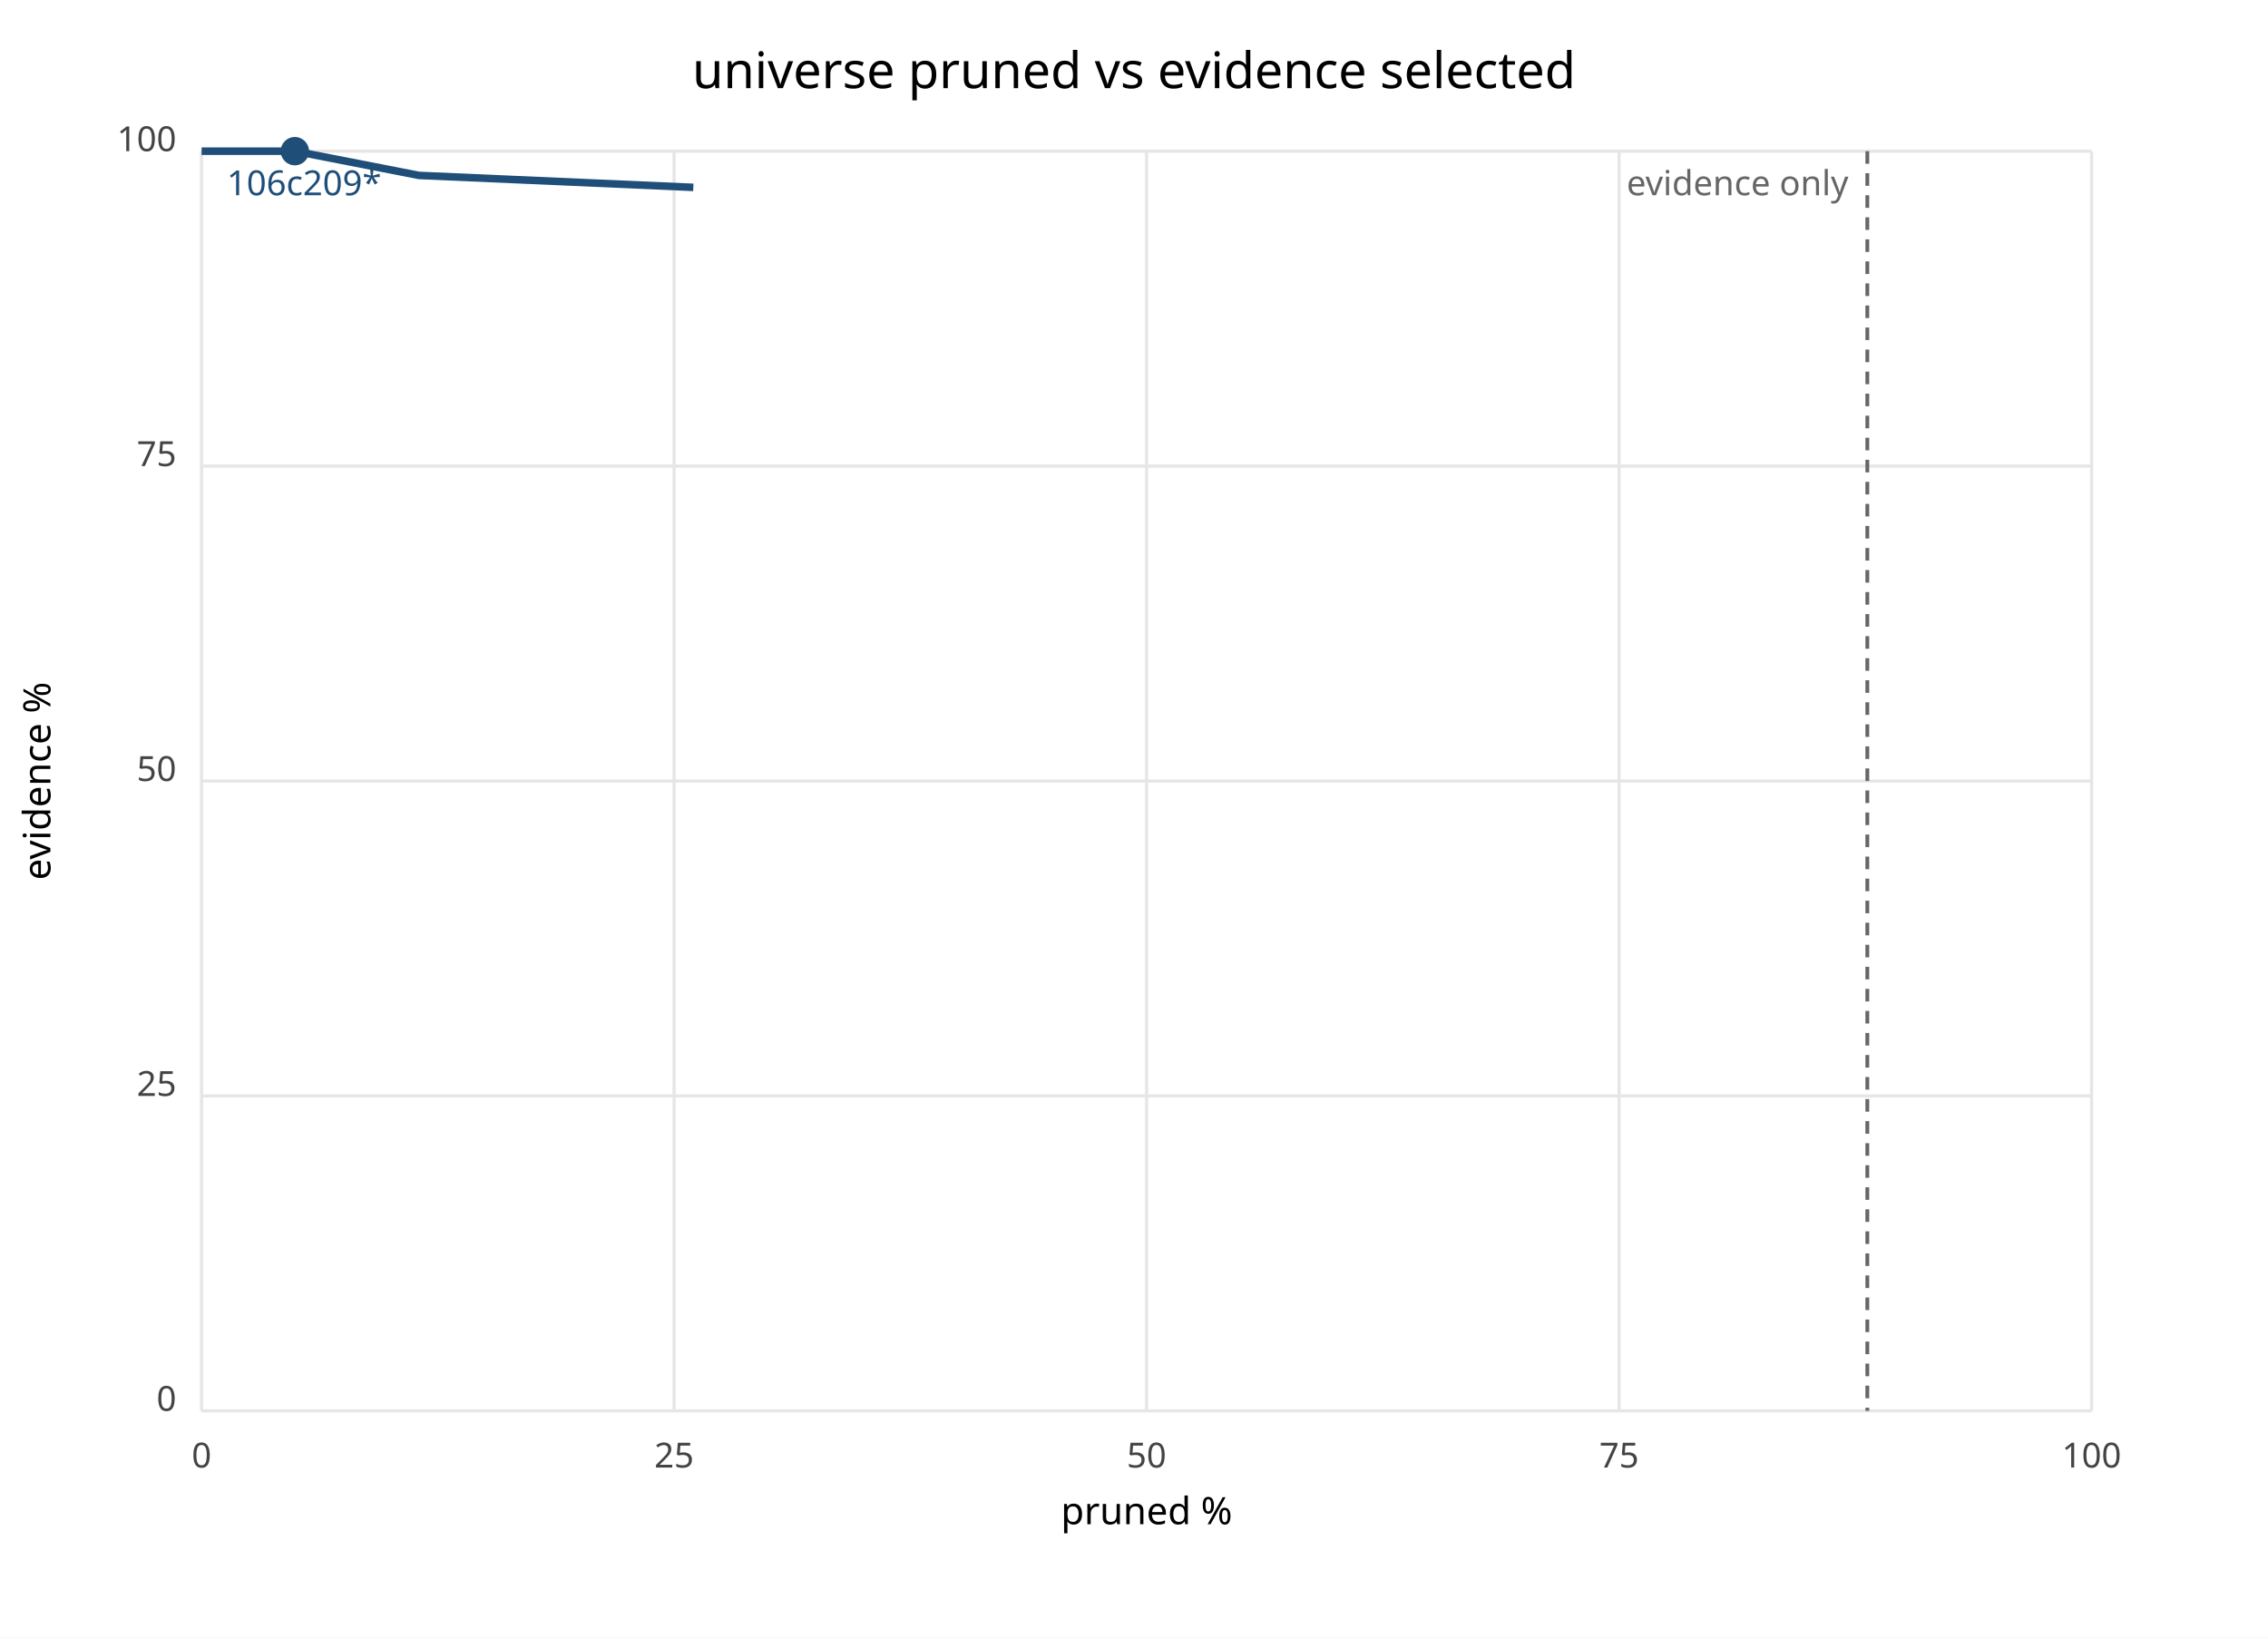
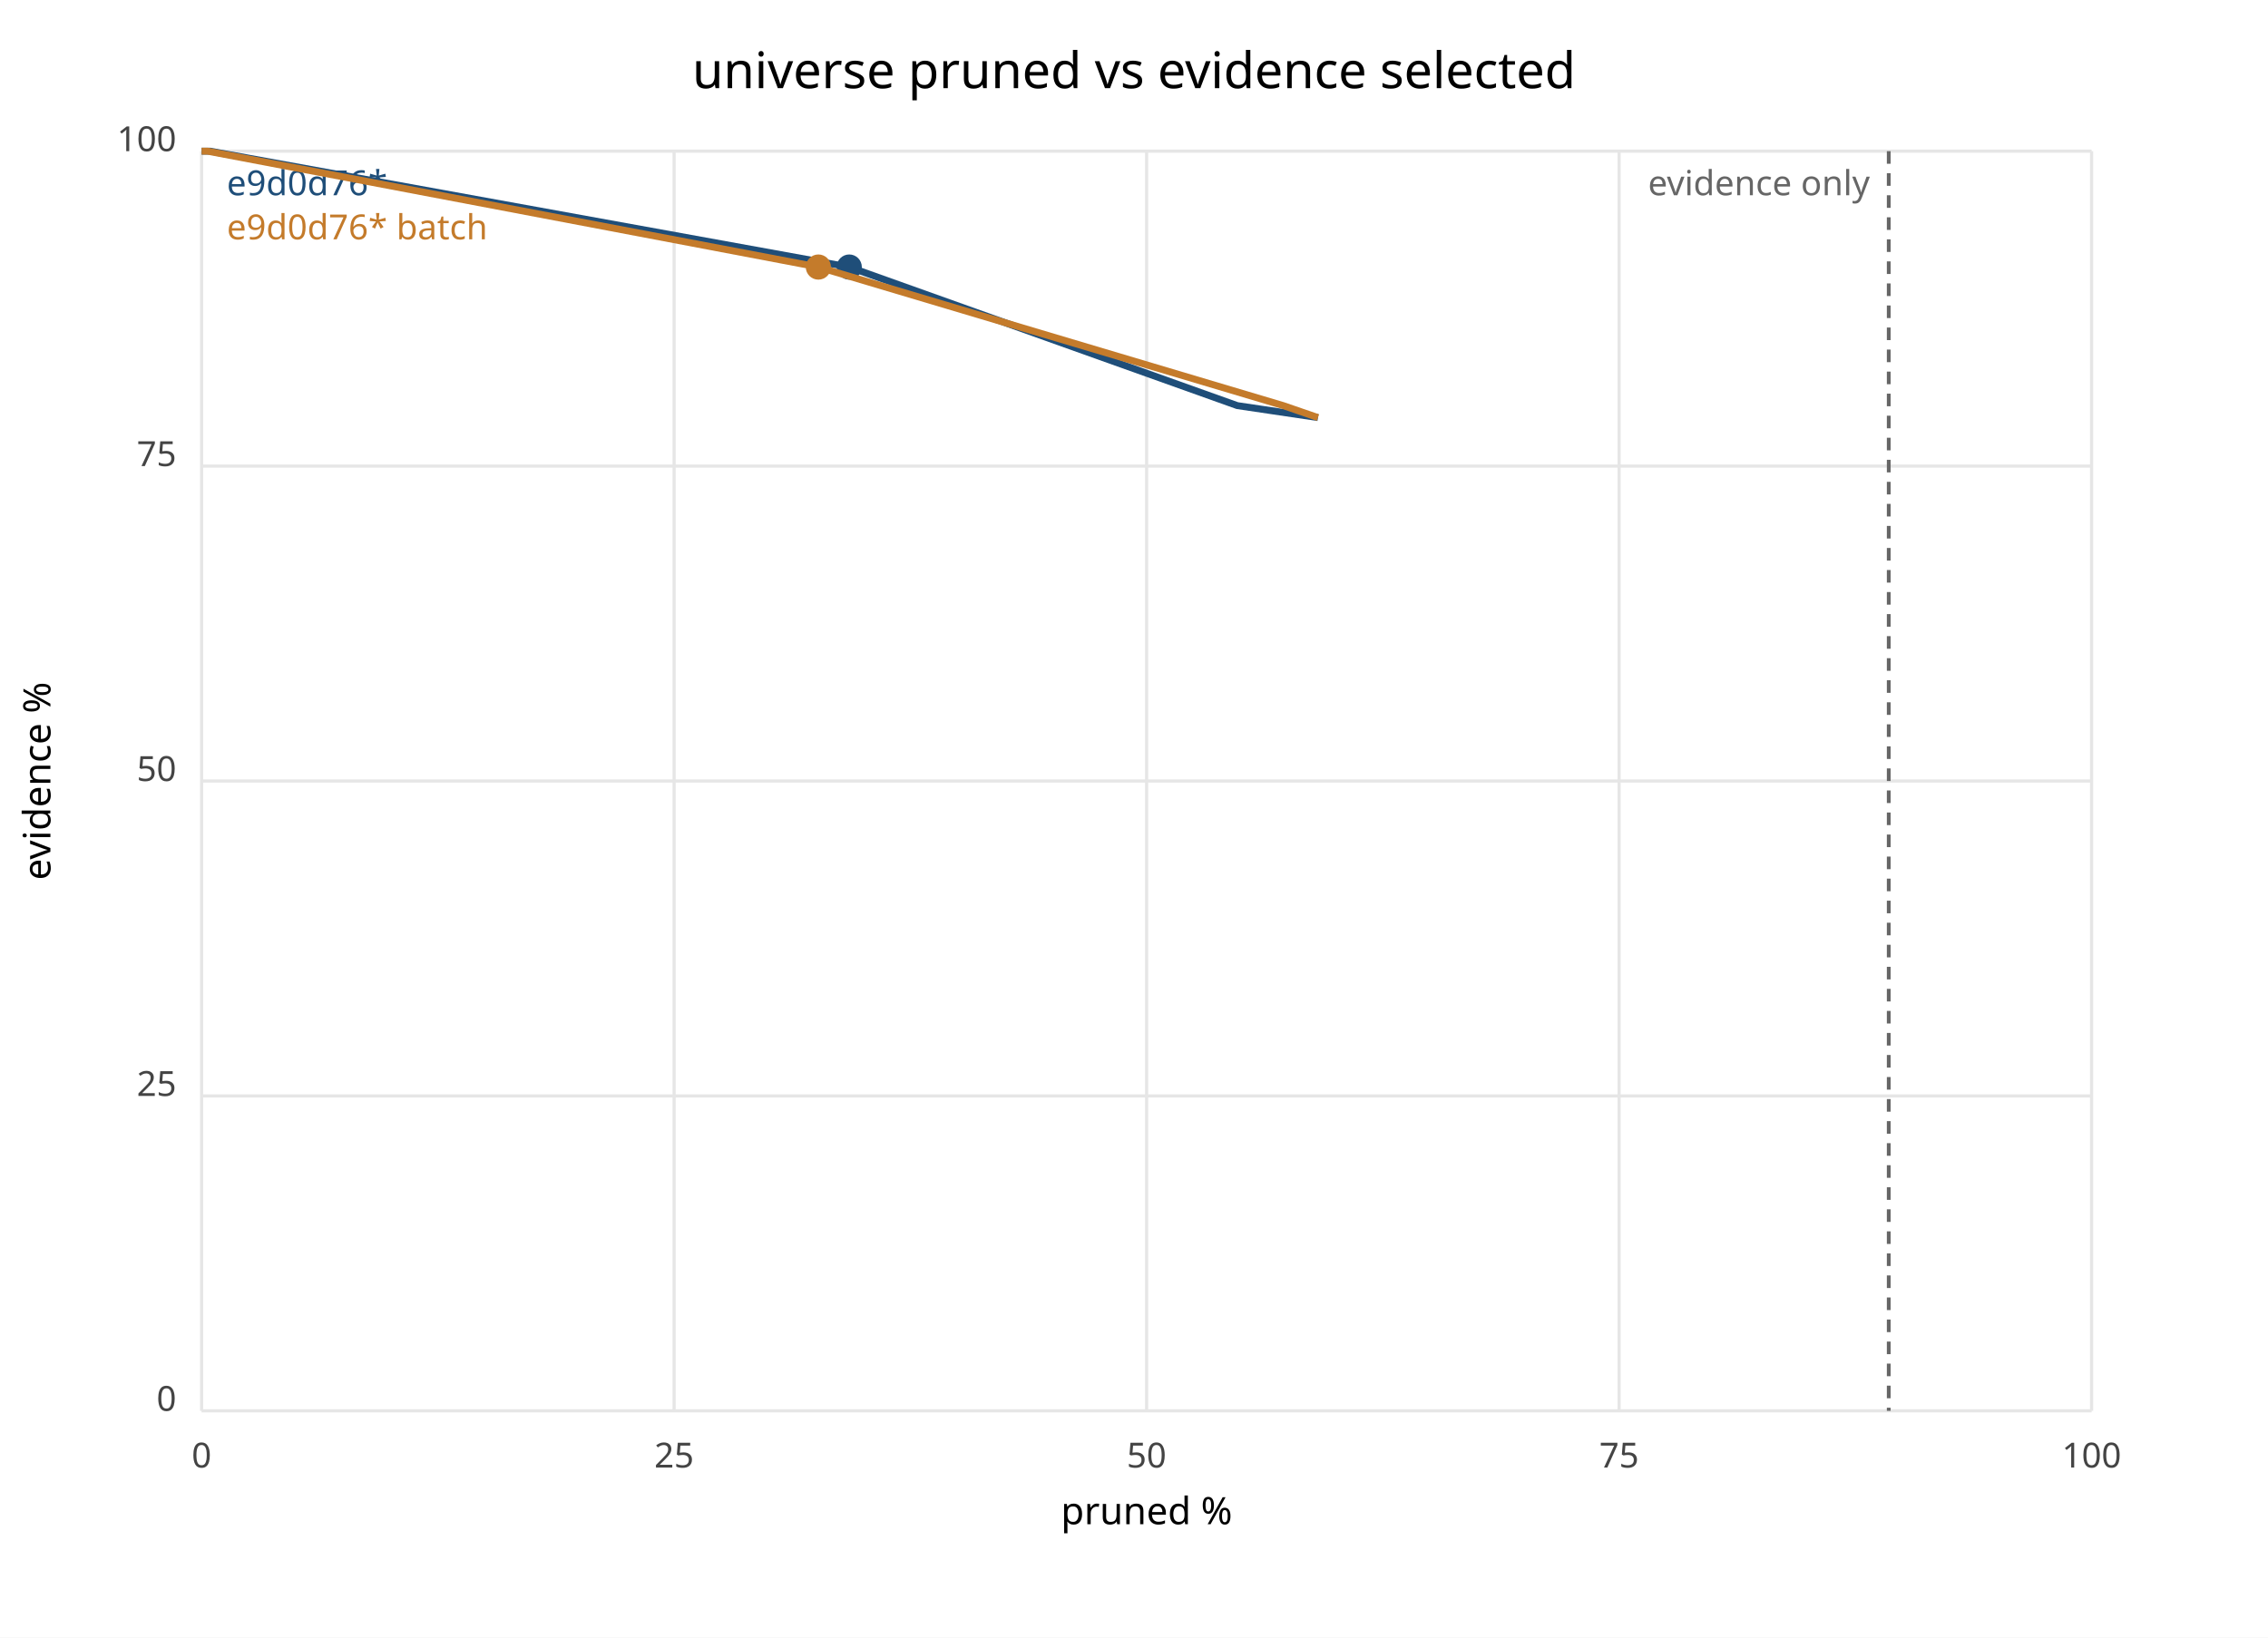
<svg xmlns="http://www.w3.org/2000/svg" width="720" height="520" viewBox="0 0 720 520">
  <rect width="100%" height="100%" fill="#ffffff" />
  <text x="360" y="28" text-anchor="middle" font-family="ui-sans-serif, sans-serif" font-size="16">universe pruned vs evidence selected</text>
  <line x1="64.0" y1="48" x2="64.0" y2="448" stroke="#e6e6e6" />
  <line x1="64" y1="448.0" x2="664" y2="448.0" stroke="#e6e6e6" />
  <text x="64.0" y="466" text-anchor="middle" font-family="ui-sans-serif, sans-serif" font-size="11" fill="#444">0</text>
  <text x="56" y="448.0" text-anchor="end" font-family="ui-sans-serif, sans-serif" font-size="11" fill="#444">0</text>
  <line x1="214.0" y1="48" x2="214.0" y2="448" stroke="#e6e6e6" />
  <line x1="64" y1="348.0" x2="664" y2="348.0" stroke="#e6e6e6" />
  <text x="214.0" y="466" text-anchor="middle" font-family="ui-sans-serif, sans-serif" font-size="11" fill="#444">25</text>
  <text x="56" y="348.0" text-anchor="end" font-family="ui-sans-serif, sans-serif" font-size="11" fill="#444">25</text>
  <line x1="364.0" y1="48" x2="364.0" y2="448" stroke="#e6e6e6" />
  <line x1="64" y1="248.0" x2="664" y2="248.0" stroke="#e6e6e6" />
  <text x="364.0" y="466" text-anchor="middle" font-family="ui-sans-serif, sans-serif" font-size="11" fill="#444">50</text>
  <text x="56" y="248.0" text-anchor="end" font-family="ui-sans-serif, sans-serif" font-size="11" fill="#444">50</text>
  <line x1="514.0" y1="48" x2="514.0" y2="448" stroke="#e6e6e6" />
  <line x1="64" y1="148.0" x2="664" y2="148.0" stroke="#e6e6e6" />
  <text x="514.0" y="466" text-anchor="middle" font-family="ui-sans-serif, sans-serif" font-size="11" fill="#444">75</text>
  <text x="56" y="148.0" text-anchor="end" font-family="ui-sans-serif, sans-serif" font-size="11" fill="#444">75</text>
  <line x1="664.0" y1="48" x2="664.0" y2="448" stroke="#e6e6e6" />
  <line x1="64" y1="48.0" x2="664" y2="48.0" stroke="#e6e6e6" />
  <text x="664.0" y="466" text-anchor="middle" font-family="ui-sans-serif, sans-serif" font-size="11" fill="#444">100</text>
  <text x="56" y="48.0" text-anchor="end" font-family="ui-sans-serif, sans-serif" font-size="11" fill="#444">100</text>
  <text x="364" y="484" text-anchor="middle" font-family="ui-sans-serif, sans-serif" font-size="12">pruned %</text>
  <text x="16" y="248" transform="rotate(-90 16 248)" text-anchor="middle" font-family="ui-sans-serif, sans-serif" font-size="12">evidence %</text>
-   <line x1="592.8" y1="48" x2="592.8" y2="448" stroke="#666" stroke-dasharray="4 3" stroke-width="1.2" />
-   <text x="586.8" y="62" text-anchor="end" font-family="ui-sans-serif, sans-serif" font-size="11" fill="#666">evidence only</text>
-   <polyline fill="none" stroke="#1f4e79" stroke-width="2.4" opacity="1" points="220.1,59.5 133.0,55.7 93.6,48.0 68.3,48.0 64.0,48.0" />
-   <circle cx="93.6" cy="48.0" r="4.5" fill="#1f4e79" />
-   <text x="72" y="62.0" font-family="ui-sans-serif, sans-serif" font-size="11" fill="#1f4e79">106c209*</text>
+   <line x1="599.6" y1="48" x2="599.6" y2="448" stroke="#666" stroke-dasharray="4 3" stroke-width="1.2" />
+   <text x="593.6" y="62" text-anchor="end" font-family="ui-sans-serif, sans-serif" font-size="11" fill="#666">evidence only</text>
+   <polyline fill="none" stroke="#1f4e79" stroke-width="2.2" points="418.4,132.6 392.8,128.8 269.6,84.8 66.7,48.0 64.0,48.0" />
+   <circle cx="269.6" cy="84.8" r="4" fill="#1f4e79" />
+   <text x="72" y="62.0" font-family="ui-sans-serif, sans-serif" font-size="11" fill="#1f4e79">e9d0d76*</text>
+   <polyline fill="none" stroke="#c47b2b" stroke-width="2.2" points="418.4,132.6 407.4,128.8 259.8,84.8 65.9,48.0 64.0,48.0" />
+   <circle cx="259.8" cy="84.8" r="4" fill="#c47b2b" />
+   <text x="72" y="76.0" font-family="ui-sans-serif, sans-serif" font-size="11" fill="#c47b2b">e9d0d76* batch</text>
</svg>
